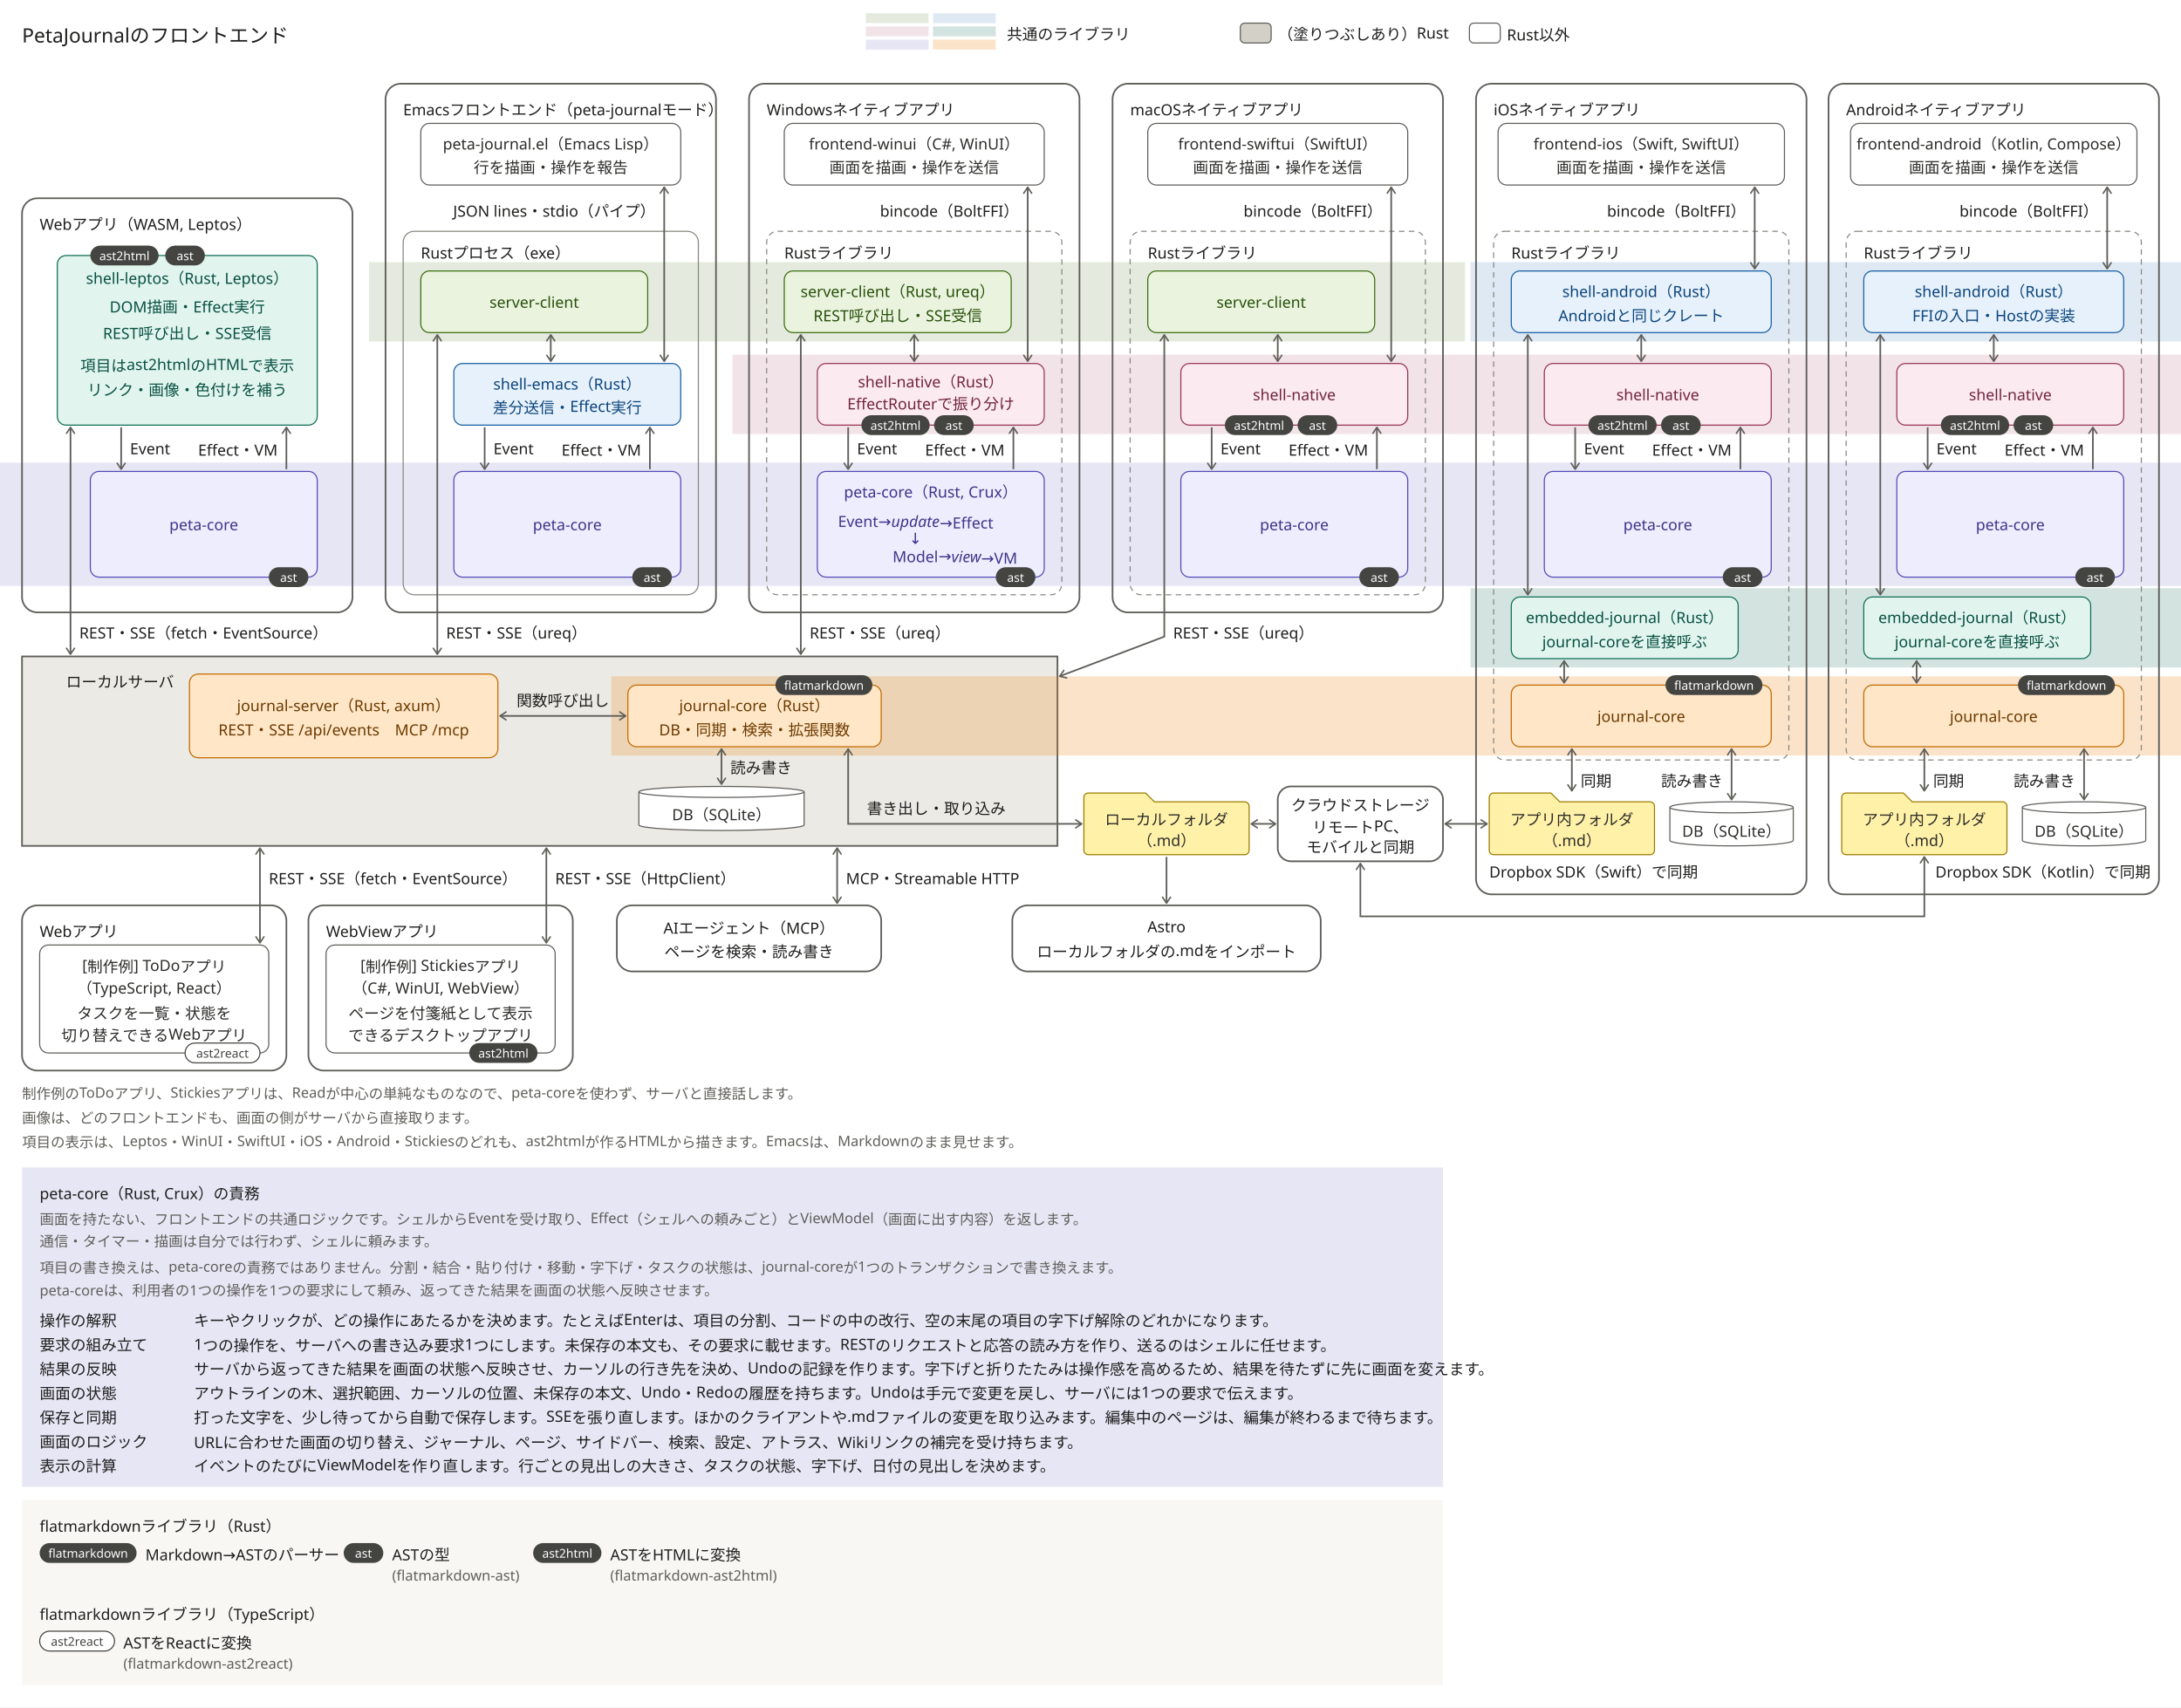
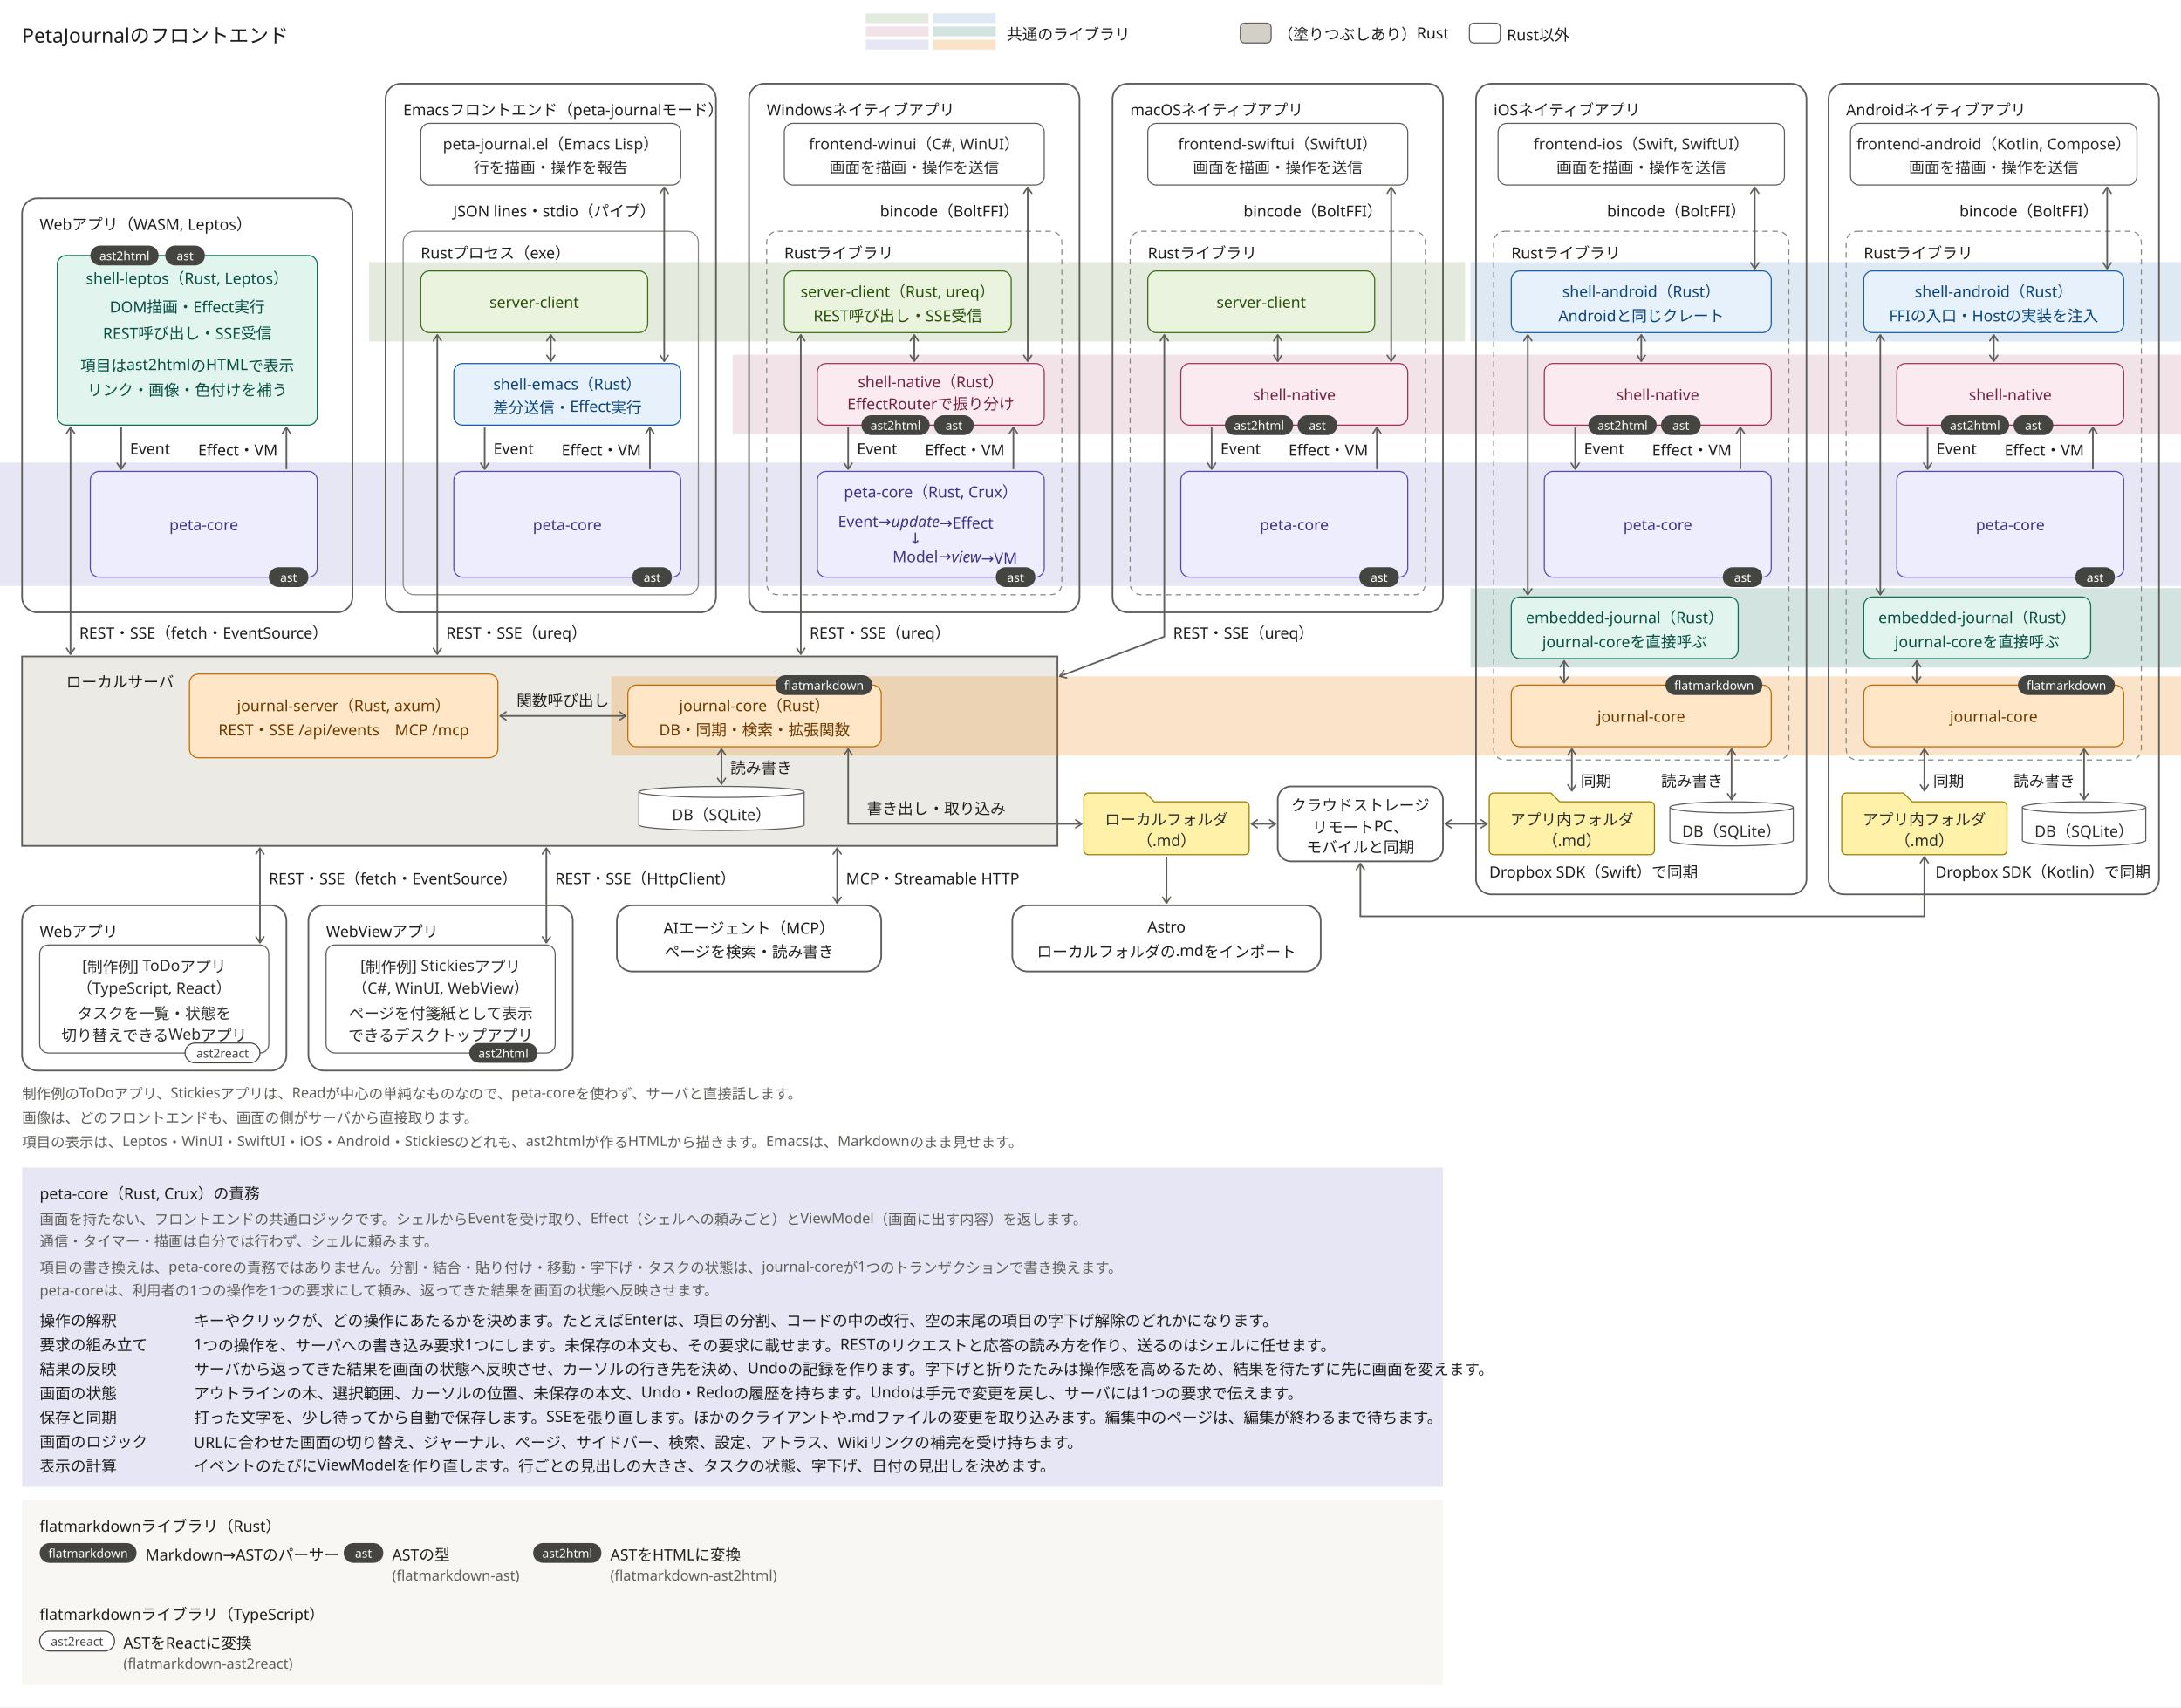
<svg xmlns="http://www.w3.org/2000/svg" width="1980" height="1550" viewBox="0 0 1980 1550" role="img">
  <defs>
    <marker id="arrow" viewBox="0 0 10 10" refX="8" refY="5" markerWidth="6" markerHeight="6" orient="auto-start-reverse">
      <path d="M2 1L8 5L2 9" fill="none" stroke="#5F5E5A" stroke-width="1.5" stroke-linecap="round" stroke-linejoin="round" />
    </marker>
    <style>
text { font-family: "Hiragino Sans", "Yu Gothic UI", "Meiryo", "Noto Sans JP", sans-serif; font-size: 14px; fill: #1F1E1D; }
.th { font-weight: 500; }
.note { font-size: 13px; fill: #5F5E5A; }
.arr { stroke: #5F5E5A; stroke-width: 1.5; fill: none; }
.frame { fill: none; stroke: #5F5E5A; stroke-width: 1.5; }
.inner { fill: none; stroke: #888780; stroke-width: 1; stroke-dasharray: 5 4; }
.teal rect { fill: #E1F5EE; stroke: #0F6E56; stroke-width: 1; }
.teal text { fill: #085041; }
.purple rect { fill: #EEEDFE; stroke: #534AB7; stroke-width: 1; }
.purple text { fill: #3C3489; }
.coral rect { fill: #FFE6C7; stroke: #C26A00; stroke-width: 1; }
.coral text { fill: #6B3A00; }
.gray rect { fill: #F1EFE8; stroke: #5F5E5A; stroke-width: 1; }
.gray text { fill: #2C2C2A; }
.blue rect { fill: #E6F1FB; stroke: #185FA5; stroke-width: 1; }
.blue text { fill: #0C447C; }
.pink rect { fill: #FBEAF0; stroke: #993556; stroke-width: 1; }
.pink text { fill: #72243E; }
.green rect { fill: #EAF3DE; stroke: #3B6D11; stroke-width: 1; }
.green text { fill: #27500A; }
.teal rect { fill: #E1F5EE; stroke: #0F6E56; stroke-width: 1; }
.teal text { fill: #085041; }
.other rect { fill: #FFFFFF; }
.store path { fill: #FFFFFF; stroke: #5F5E5A; stroke-width: 1; stroke-linejoin: round; }
.store path.folder { fill: #FFF1A8; stroke: #9A7B00; }
.chip rect { fill: #444441; stroke: none; }
.chip text { fill: #FFFFFF; font-size: 11px; font-weight: 500; }
.wip rect { stroke-dasharray: 5 4; }
.badge rect { fill: #FAEEDA; stroke: #BA7517; stroke-width: 1; }
.badge text { fill: #854F0B; font-size: 12px; font-weight: 500; }
</style>
  </defs>
  <rect x="0" y="0" width="1980" height="1550" fill="#FFFFFF" />
  <rect x="0" y="420" width="1980" height="112" fill="#534AB7" fill-opacity="0.14" />
  <rect x="335" y="238" width="995" height="72" fill="#3B6D11" fill-opacity="0.14" />
  <rect x="665" y="322" width="1315" height="72" fill="#993556" fill-opacity="0.14" />
  <rect x="1335" y="238" width="645" height="72" fill="#185FA5" fill-opacity="0.14" />
  <rect x="1335" y="534" width="645" height="72" fill="#0F6E56" fill-opacity="0.18" />
  <rect class="frame" x="20" y="596" width="940" height="172" style="fill:#ECEAE4" />
  <rect x="555" y="614" width="1425" height="72" fill="#E8830C" fill-opacity="0.22" />
  <text class="th" x="20" y="30" dominant-baseline="central" style="font-size:18px">PetaJournalのフロントエンド</text>
  <rect x="786" y="12" width="57" height="9" fill="#3B6D11" fill-opacity="0.14" />
  <rect x="786" y="24" width="57" height="9" fill="#993556" fill-opacity="0.14" />
  <rect x="786" y="36" width="57" height="9" fill="#534AB7" fill-opacity="0.14" />
  <rect x="847" y="12" width="57" height="9" fill="#185FA5" fill-opacity="0.14" />
  <rect x="847" y="24" width="57" height="9" fill="#0F6E56" fill-opacity="0.18" />
  <rect x="847" y="36" width="57" height="9" fill="#E8830C" fill-opacity="0.22" />
  <text x="914" y="30" dominant-baseline="central">共通のライブラリ</text>
  <g class="gray">
    <rect x="1126" y="21" width="28" height="18" rx="4" style="fill:#D3D1C7" />
    <text x="1160" y="30" dominant-baseline="central" style="fill:#1F1E1D">（塗りつぶしあり）Rust</text>
  </g>
  <g class="gray other">
    <rect x="1334" y="21" width="28" height="18" rx="4" />
    <text x="1368" y="30" dominant-baseline="central" style="fill:#1F1E1D">Rust以外</text>
  </g>
  <g transform="translate(0,56)">
    <rect class="frame" x="20" y="124" width="300" height="376" rx="14" />
    <text class="th" x="36" y="146" dominant-baseline="central">Webアプリ（WASM, Leptos）</text>
    <rect class="frame" x="350" y="20" width="300" height="480" rx="14" />
    <text class="th" x="366" y="42" dominant-baseline="central">Emacsフロントエンド（peta-journalモード）</text>
    <rect class="inner" x="366" y="154" width="268" height="330" rx="10" style="stroke-dasharray:none" />
    <text x="382" y="172" dominant-baseline="central">Rustプロセス（exe）</text>
    <rect class="frame" x="680" y="20" width="300" height="480" rx="14" />
    <text class="th" x="696" y="42" dominant-baseline="central">Windowsネイティブアプリ</text>
    <rect class="inner" x="696" y="154" width="268" height="330" rx="10" />
    <text x="712" y="172" dominant-baseline="central">Rustライブラリ</text>
    <g class="teal">
      <rect x="52" y="176" width="236" height="154" rx="8" />
      <text class="th" x="170" y="195" text-anchor="middle" dominant-baseline="central">shell-leptos（Rust, Leptos）</text>
      <text x="170" y="221" text-anchor="middle" dominant-baseline="central">DOM描画・Effect実行</text>
      <text x="170" y="245" text-anchor="middle" dominant-baseline="central">REST呼び出し・SSE受信</text>
      <text x="170" y="275" text-anchor="middle" dominant-baseline="central">項目はast2htmlのHTMLで表示</text>
      <text x="170" y="297" text-anchor="middle" dominant-baseline="central">リンク・画像・色付けを補う</text>
    </g>
    <g class="purple">
      <rect x="82" y="372" width="206" height="96" rx="8" />
      <text class="th" x="185" y="420" text-anchor="middle" dominant-baseline="central">peta-core</text>
    </g>
    <g class="gray other">
      <rect x="382" y="56" width="236" height="56" rx="8" />
      <text class="th" x="500" y="73" text-anchor="middle" dominant-baseline="central">peta-journal.el（Emacs Lisp）</text>
      <text x="500" y="95" text-anchor="middle" dominant-baseline="central">行を描画・操作を報告</text>
    </g>
    <g class="green">
      <rect x="382" y="190" width="206" height="56" rx="8" />
      <text class="th" x="485" y="218" text-anchor="middle" dominant-baseline="central">server-client</text>
    </g>
    <g class="blue">
      <rect x="412" y="274" width="206" height="56" rx="8" />
      <text class="th" x="515" y="291" text-anchor="middle" dominant-baseline="central">shell-emacs（Rust）</text>
      <text x="515" y="313" text-anchor="middle" dominant-baseline="central">差分送信・Effect実行</text>
    </g>
    <g class="purple">
      <rect x="412" y="372" width="206" height="96" rx="8" />
      <text class="th" x="515" y="420" text-anchor="middle" dominant-baseline="central">peta-core</text>
    </g>
    <g class="gray other">
      <rect x="712" y="56" width="236" height="56" rx="8" />
      <text class="th" x="830" y="73" text-anchor="middle" dominant-baseline="central">frontend-winui（C#, WinUI）</text>
      <text x="830" y="95" text-anchor="middle" dominant-baseline="central">画面を描画・操作を送信</text>
    </g>
    <g class="green">
      <rect x="712" y="190" width="206" height="56" rx="8" />
      <text class="th" x="815" y="207" text-anchor="middle" dominant-baseline="central">server-client（Rust, ureq）</text>
      <text x="815" y="229" text-anchor="middle" dominant-baseline="central">REST呼び出し・SSE受信</text>
    </g>
    <g class="pink">
      <rect x="742" y="274" width="206" height="56" rx="8" />
      <text class="th" x="845" y="289" text-anchor="middle" dominant-baseline="central">shell-native（Rust）</text>
      <text x="845" y="309" text-anchor="middle" dominant-baseline="central">EffectRouterで振り分け</text>
    </g>
    <g class="purple">
      <rect x="742" y="372" width="206" height="96" rx="8" />
      <text class="th" x="845" y="389" text-anchor="middle" dominant-baseline="central">peta-core（Rust, Crux）</text>
      <text x="809" y="417" text-anchor="end" dominant-baseline="central">Event→</text>
      <text x="831" y="417" text-anchor="middle" dominant-baseline="central" font-style="italic">update</text>
      <text x="853" y="417" dominant-baseline="central">→Effect</text>
      <text x="831" y="433" text-anchor="middle" dominant-baseline="central">↓</text>
      <text x="831" y="449" text-anchor="middle" dominant-baseline="central">Model</text>
      <text x="852" y="449" dominant-baseline="central">→<tspan font-style="italic">view</tspan>→VM</text>
    </g>
    <line class="arr" x1="110" y1="332" x2="110" y2="370" marker-end="url(#arrow)" />
    <text x="118" y="351" dominant-baseline="central">Event</text>
    <line class="arr" x1="260" y1="370" x2="260" y2="332" marker-end="url(#arrow)" />
    <text x="252" y="351" text-anchor="end" dominant-baseline="central">Effect・VM</text>
    <line class="arr" x1="500" y1="248" x2="500" y2="272" marker-start="url(#arrow)" marker-end="url(#arrow)" />
    <line class="arr" x1="440" y1="332" x2="440" y2="370" marker-end="url(#arrow)" />
    <text x="448" y="351" dominant-baseline="central">Event</text>
    <line class="arr" x1="590" y1="370" x2="590" y2="332" marker-end="url(#arrow)" />
    <text x="582" y="351" text-anchor="end" dominant-baseline="central">Effect・VM</text>
    <line class="arr" x1="830" y1="248" x2="830" y2="272" marker-start="url(#arrow)" marker-end="url(#arrow)" />
    <line class="arr" x1="770" y1="332" x2="770" y2="370" marker-end="url(#arrow)" />
    <text x="778" y="351" dominant-baseline="central">Event</text>
    <line class="arr" x1="920" y1="370" x2="920" y2="332" marker-end="url(#arrow)" />
    <text x="912" y="351" text-anchor="end" dominant-baseline="central">Effect・VM</text>
    <line class="arr" x1="603" y1="114" x2="603" y2="272" marker-start="url(#arrow)" marker-end="url(#arrow)" />
    <text x="595" y="134" text-anchor="end" dominant-baseline="central">JSON lines・stdio（パイプ）</text>
    <line class="arr" x1="933" y1="114" x2="933" y2="272" marker-start="url(#arrow)" marker-end="url(#arrow)" />
    <text x="925" y="134" text-anchor="end" dominant-baseline="central">bincode（BoltFFI）</text>
    <line class="arr" x1="64" y1="332" x2="64" y2="538" marker-start="url(#arrow)" marker-end="url(#arrow)" />
    <text x="72" y="517" dominant-baseline="central">REST・SSE（fetch・EventSource）</text>
    <line class="arr" x1="397" y1="248" x2="397" y2="538" marker-start="url(#arrow)" marker-end="url(#arrow)" />
    <text x="405" y="517" dominant-baseline="central">REST・SSE（ureq）</text>
    <line class="arr" x1="727" y1="248" x2="727" y2="538" marker-start="url(#arrow)" marker-end="url(#arrow)" />
    <text x="735" y="517" dominant-baseline="central">REST・SSE（ureq）</text>
    <rect class="frame" x="1010" y="20" width="300" height="480" rx="14" />
    <text class="th" x="1026" y="42" dominant-baseline="central">macOSネイティブアプリ</text>
    <rect class="inner" x="1026" y="154" width="268" height="330" rx="10" />
    <text x="1042" y="172" dominant-baseline="central">Rustライブラリ</text>
    <g class="gray other">
      <rect x="1042" y="56" width="236" height="56" rx="8" />
      <text class="th" x="1160" y="73" text-anchor="middle" dominant-baseline="central">frontend-swiftui（SwiftUI）</text>
      <text x="1160" y="95" text-anchor="middle" dominant-baseline="central">画面を描画・操作を送信</text>
    </g>
    <g class="green">
      <rect x="1042" y="190" width="206" height="56" rx="8" />
      <text class="th" x="1145" y="218" text-anchor="middle" dominant-baseline="central">server-client</text>
    </g>
    <g class="pink">
      <rect x="1072" y="274" width="206" height="56" rx="8" />
      <text class="th" x="1175" y="302" text-anchor="middle" dominant-baseline="central">shell-native</text>
    </g>
    <g class="purple">
      <rect x="1072" y="372" width="206" height="96" rx="8" />
      <text class="th" x="1175" y="420" text-anchor="middle" dominant-baseline="central">peta-core</text>
    </g>
    <line class="arr" x1="1160" y1="248" x2="1160" y2="272" marker-start="url(#arrow)" marker-end="url(#arrow)" />
    <line class="arr" x1="1100" y1="332" x2="1100" y2="370" marker-end="url(#arrow)" />
    <text x="1108" y="351" dominant-baseline="central">Event</text>
    <line class="arr" x1="1250" y1="370" x2="1250" y2="332" marker-end="url(#arrow)" />
    <text x="1242" y="351" text-anchor="end" dominant-baseline="central">Effect・VM</text>
    <line class="arr" x1="1263" y1="114" x2="1263" y2="272" marker-start="url(#arrow)" marker-end="url(#arrow)" />
    <text x="1255" y="134" text-anchor="end" dominant-baseline="central">bincode（BoltFFI）</text>
    <path class="arr" d="M1057 248V522L962 558" marker-start="url(#arrow)" marker-end="url(#arrow)" />
    <text x="1065" y="517" dominant-baseline="central">REST・SSE（ureq）</text>
    <g class="chip">
      <rect x="1234" y="459" width="36" height="18" rx="9" />
      <text x="1252" y="468" text-anchor="middle" dominant-baseline="central">ast</text>
      <rect x="1112" y="321" width="62" height="18" rx="9" />
      <text x="1143" y="330" text-anchor="middle" dominant-baseline="central">ast2html</text>
      <rect x="1178" y="321" width="36" height="18" rx="9" />
      <text x="1196" y="330" text-anchor="middle" dominant-baseline="central">ast</text>
    </g>
    <rect class="frame" x="1340" y="20" width="300" height="736" rx="14" />
    <text class="th" x="1356" y="42" dominant-baseline="central">iOSネイティブアプリ</text>
    <rect class="inner" x="1356" y="154" width="268" height="480" rx="10" />
    <text x="1372" y="172" dominant-baseline="central">Rustライブラリ</text>
    <g class="gray other">
      <rect x="1360" y="56" width="260" height="56" rx="8" />
      <text class="th" x="1490" y="73" text-anchor="middle" dominant-baseline="central">frontend-ios（Swift, SwiftUI）</text>
      <text x="1490" y="95" text-anchor="middle" dominant-baseline="central">画面を描画・操作を送信</text>
    </g>
    <g class="teal">
      <rect x="1372" y="486" width="206" height="56" rx="8" />
      <text class="th" x="1475" y="503" text-anchor="middle" dominant-baseline="central">embedded-journal（Rust）</text>
      <text x="1475" y="525" text-anchor="middle" dominant-baseline="central">journal-coreを直接呼ぶ</text>
    </g>
    <g class="blue">
      <rect x="1372" y="190" width="236" height="56" rx="8" />
      <text class="th" x="1490" y="207" text-anchor="middle" dominant-baseline="central">shell-android（Rust）</text>
      <text x="1490" y="229" text-anchor="middle" dominant-baseline="central">Androidと同じクレート</text>
    </g>
    <g class="pink">
      <rect x="1402" y="274" width="206" height="56" rx="8" />
      <text class="th" x="1505" y="302" text-anchor="middle" dominant-baseline="central">shell-native</text>
    </g>
    <g class="purple">
      <rect x="1402" y="372" width="206" height="96" rx="8" />
      <text class="th" x="1505" y="420" text-anchor="middle" dominant-baseline="central">peta-core</text>
    </g>
    <line class="arr" x1="1490" y1="248" x2="1490" y2="272" marker-start="url(#arrow)" marker-end="url(#arrow)" />
    <g class="coral">
      <rect x="1372" y="566" width="236" height="56" rx="8" />
      <text class="th" x="1490" y="594" text-anchor="middle" dominant-baseline="central">journal-core</text>
    </g>
    <line class="arr" x1="1387" y1="248" x2="1387" y2="484" marker-start="url(#arrow)" marker-end="url(#arrow)" />
    <line class="arr" x1="1430" y1="332" x2="1430" y2="370" marker-end="url(#arrow)" />
    <text x="1438" y="351" dominant-baseline="central">Event</text>
    <line class="arr" x1="1580" y1="370" x2="1580" y2="332" marker-end="url(#arrow)" />
    <text x="1572" y="351" text-anchor="end" dominant-baseline="central">Effect・VM</text>
    <line class="arr" x1="1593" y1="114" x2="1593" y2="188" marker-start="url(#arrow)" marker-end="url(#arrow)" />
    <text x="1585" y="134" text-anchor="end" dominant-baseline="central">bincode（BoltFFI）</text>
    <line class="arr" x1="1420" y1="544" x2="1420" y2="564" marker-start="url(#arrow)" marker-end="url(#arrow)" />
    <g class="gray store">
      <path class="folder" d="M1356 664H1408L1416 672H1498a4 4 0 0 1 4 4V716a4 4 0 0 1 -4 4H1356a4 4 0 0 1 -4 -4V668a4 4 0 0 1 4 -4Z" />
      <text class="th" x="1427" y="687" text-anchor="middle" dominant-baseline="central">アプリ内フォルダ</text>
      <text class="th" x="1427" y="706" text-anchor="middle" dominant-baseline="central">（.md）</text>
      <path d="M1516 677a56 5 0 0 1 112 0V707a56 5 0 0 1 -112 0Z" />
      <path d="M1516 677a56 5 0 0 0 112 0" style="fill:none" />
      <text class="th" x="1572" y="697" text-anchor="middle" dominant-baseline="central">DB（SQLite）</text>
    </g>
    <line class="arr" x1="1427" y1="624" x2="1427" y2="662" marker-start="url(#arrow)" marker-end="url(#arrow)" />
    <text x="1435" y="652" dominant-baseline="central">同期</text>
    <line class="arr" x1="1572" y1="624" x2="1572" y2="670" marker-start="url(#arrow)" marker-end="url(#arrow)" />
    <text x="1564" y="652" text-anchor="end" dominant-baseline="central">読み書き</text>
    <line class="arr" x1="1312" y1="692" x2="1350" y2="692" marker-start="url(#arrow)" marker-end="url(#arrow)" />
    <text x="1352" y="734" dominant-baseline="central">Dropbox SDK（Swift）で同期</text>
    <g class="chip">
      <rect x="1564" y="459" width="36" height="18" rx="9" />
      <text x="1582" y="468" text-anchor="middle" dominant-baseline="central">ast</text>
      <rect x="1442" y="321" width="62" height="18" rx="9" />
      <text x="1473" y="330" text-anchor="middle" dominant-baseline="central">ast2html</text>
      <rect x="1508" y="321" width="36" height="18" rx="9" />
      <text x="1526" y="330" text-anchor="middle" dominant-baseline="central">ast</text>
      <rect x="1512" y="557" width="88" height="18" rx="9" />
      <text x="1556" y="566" text-anchor="middle" dominant-baseline="central">flatmarkdown</text>
    </g>
    <rect class="frame" x="1660" y="20" width="300" height="736" rx="14" />
    <text class="th" x="1676" y="42" dominant-baseline="central">Androidネイティブアプリ</text>
    <rect class="inner" x="1676" y="154" width="268" height="480" rx="10" />
    <text x="1692" y="172" dominant-baseline="central">Rustライブラリ</text>
    <g class="gray other">
      <rect x="1680" y="56" width="260" height="56" rx="8" />
      <text class="th" x="1810" y="73" text-anchor="middle" dominant-baseline="central">frontend-android（Kotlin, Compose）</text>
      <text x="1810" y="95" text-anchor="middle" dominant-baseline="central">画面を描画・操作を送信</text>
    </g>
    <g class="teal">
      <rect x="1692" y="486" width="206" height="56" rx="8" />
      <text class="th" x="1795" y="503" text-anchor="middle" dominant-baseline="central">embedded-journal（Rust）</text>
      <text x="1795" y="525" text-anchor="middle" dominant-baseline="central">journal-coreを直接呼ぶ</text>
    </g>
    <g class="blue">
      <rect x="1692" y="190" width="236" height="56" rx="8" />
      <text class="th" x="1810" y="207" text-anchor="middle" dominant-baseline="central">shell-android（Rust）</text>
-       <text x="1810" y="229" text-anchor="middle" dominant-baseline="central">FFIの入口・Hostの実装</text>
+       <text x="1810" y="229" text-anchor="middle" dominant-baseline="central">FFIの入口・Hostの実装を注入</text>
    </g>
    <g class="pink">
      <rect x="1722" y="274" width="206" height="56" rx="8" />
      <text class="th" x="1825" y="302" text-anchor="middle" dominant-baseline="central">shell-native</text>
    </g>
    <g class="purple">
      <rect x="1722" y="372" width="206" height="96" rx="8" />
      <text class="th" x="1825" y="420" text-anchor="middle" dominant-baseline="central">peta-core</text>
    </g>
    <line class="arr" x1="1810" y1="248" x2="1810" y2="272" marker-start="url(#arrow)" marker-end="url(#arrow)" />
    <g class="coral">
      <rect x="1692" y="566" width="236" height="56" rx="8" />
      <text class="th" x="1810" y="594" text-anchor="middle" dominant-baseline="central">journal-core</text>
    </g>
    <line class="arr" x1="1707" y1="248" x2="1707" y2="484" marker-start="url(#arrow)" marker-end="url(#arrow)" />
    <line class="arr" x1="1750" y1="332" x2="1750" y2="370" marker-end="url(#arrow)" />
    <text x="1758" y="351" dominant-baseline="central">Event</text>
    <line class="arr" x1="1900" y1="370" x2="1900" y2="332" marker-end="url(#arrow)" />
    <text x="1892" y="351" text-anchor="end" dominant-baseline="central">Effect・VM</text>
    <line class="arr" x1="1913" y1="114" x2="1913" y2="188" marker-start="url(#arrow)" marker-end="url(#arrow)" />
    <text x="1905" y="134" text-anchor="end" dominant-baseline="central">bincode（BoltFFI）</text>
    <line class="arr" x1="1740" y1="544" x2="1740" y2="564" marker-start="url(#arrow)" marker-end="url(#arrow)" />
    <g class="gray store">
      <path class="folder" d="M1676 664H1728L1736 672H1818a4 4 0 0 1 4 4V716a4 4 0 0 1 -4 4H1676a4 4 0 0 1 -4 -4V668a4 4 0 0 1 4 -4Z" />
      <text class="th" x="1747" y="687" text-anchor="middle" dominant-baseline="central">アプリ内フォルダ</text>
      <text class="th" x="1747" y="706" text-anchor="middle" dominant-baseline="central">（.md）</text>
      <path d="M1836 677a56 5 0 0 1 112 0V707a56 5 0 0 1 -112 0Z" />
      <path d="M1836 677a56 5 0 0 0 112 0" style="fill:none" />
      <text class="th" x="1892" y="697" text-anchor="middle" dominant-baseline="central">DB（SQLite）</text>
    </g>
    <line class="arr" x1="1747" y1="624" x2="1747" y2="662" marker-start="url(#arrow)" marker-end="url(#arrow)" />
    <text x="1755" y="652" dominant-baseline="central">同期</text>
    <line class="arr" x1="1892" y1="624" x2="1892" y2="670" marker-start="url(#arrow)" marker-end="url(#arrow)" />
    <text x="1884" y="652" text-anchor="end" dominant-baseline="central">読み書き</text>
    <path class="arr" d="M1235 728V776H1747V722" marker-start="url(#arrow)" marker-end="url(#arrow)" />
    <text x="1757" y="734" dominant-baseline="central">Dropbox SDK（Kotlin）で同期</text>
    <g class="chip">
      <rect x="1884" y="459" width="36" height="18" rx="9" />
      <text x="1902" y="468" text-anchor="middle" dominant-baseline="central">ast</text>
      <rect x="1762" y="321" width="62" height="18" rx="9" />
      <text x="1793" y="330" text-anchor="middle" dominant-baseline="central">ast2html</text>
      <rect x="1828" y="321" width="36" height="18" rx="9" />
      <text x="1846" y="330" text-anchor="middle" dominant-baseline="central">ast</text>
      <rect x="1832" y="557" width="88" height="18" rx="9" />
      <text x="1876" y="566" text-anchor="middle" dominant-baseline="central">flatmarkdown</text>
    </g>
    <text class="th" x="60" y="562" dominant-baseline="central">ローカルサーバ</text>
    <g class="coral">
      <rect x="172" y="556" width="280" height="76" rx="8" />
      <text class="th" x="312" y="583" text-anchor="middle" dominant-baseline="central">journal-server（Rust, axum）</text>
      <text x="312" y="605" text-anchor="middle" dominant-baseline="central">REST・SSE /api/events　MCP /mcp</text>
      <rect x="570" y="566" width="230" height="56" rx="8" />
      <text class="th" x="685" y="583" text-anchor="middle" dominant-baseline="central">journal-core（Rust）</text>
      <text x="685" y="605" text-anchor="middle" dominant-baseline="central">DB・同期・検索・拡張関数</text>
    </g>
    <line class="arr" x1="454" y1="594" x2="568" y2="594" marker-start="url(#arrow)" marker-end="url(#arrow)" />
    <text x="511" y="579" text-anchor="middle" dominant-baseline="central">関数呼び出し</text>
    <g class="gray store">
      <path class="folder" d="M988 664H1040L1048 672H1130a4 4 0 0 1 4 4V716a4 4 0 0 1 -4 4H988a4 4 0 0 1 -4 -4V668a4 4 0 0 1 4 -4Z" />
      <text class="th" x="1059" y="687" text-anchor="middle" dominant-baseline="central">ローカルフォルダ</text>
      <text class="th" x="1059" y="706" text-anchor="middle" dominant-baseline="central">（.md）</text>
      <path d="M580 663a75 5 0 0 1 150 0V693a75 5 0 0 1 -150 0Z" />
      <path d="M580 663a75 5 0 0 0 150 0" style="fill:none" />
      <text class="th" x="655" y="682" text-anchor="middle" dominant-baseline="central">DB（SQLite）</text>
    </g>
    <path class="arr" d="M770 624V692H982" marker-start="url(#arrow)" marker-end="url(#arrow)" />
    <text x="850" y="677" text-anchor="middle" dominant-baseline="central">書き出し・取り込み</text>
    <line class="arr" x1="655" y1="624" x2="655" y2="656" marker-start="url(#arrow)" marker-end="url(#arrow)" />
    <text x="663" y="640" dominant-baseline="central">読み書き</text>
    <rect class="frame" x="1160" y="658" width="150" height="68" rx="12" />
    <text class="th" x="1235" y="674" text-anchor="middle" dominant-baseline="central">クラウドストレージ</text>
    <text x="1235" y="694" text-anchor="middle" dominant-baseline="central">リモートPC、</text>
    <text x="1235" y="712" text-anchor="middle" dominant-baseline="central">モバイルと同期</text>
    <line class="arr" x1="1136" y1="692" x2="1158" y2="692" marker-start="url(#arrow)" marker-end="url(#arrow)" />
    <g class="chip">
      <rect x="82" y="167" width="62" height="18" rx="9" />
      <text x="113" y="176" text-anchor="middle" dominant-baseline="central">ast2html</text>
      <rect x="150" y="167" width="36" height="18" rx="9" />
      <text x="168" y="176" text-anchor="middle" dominant-baseline="central">ast</text>
      <rect x="244" y="459" width="36" height="18" rx="9" />
      <text x="262" y="468" text-anchor="middle" dominant-baseline="central">ast</text>
      <rect x="904" y="459" width="36" height="18" rx="9" />
      <text x="922" y="468" text-anchor="middle" dominant-baseline="central">ast</text>
      <rect x="782" y="321" width="62" height="18" rx="9" />
      <text x="813" y="330" text-anchor="middle" dominant-baseline="central">ast2html</text>
      <rect x="848" y="321" width="36" height="18" rx="9" />
      <text x="866" y="330" text-anchor="middle" dominant-baseline="central">ast</text>
      <rect x="574" y="459" width="36" height="18" rx="9" />
      <text x="592" y="468" text-anchor="middle" dominant-baseline="central">ast</text>
      <rect x="704" y="557" width="88" height="18" rx="9" />
      <text x="748" y="566" text-anchor="middle" dominant-baseline="central">flatmarkdown</text>
    </g>
    <g transform="translate(0,76)">
      <rect class="frame" x="20" y="690" width="240" height="150" rx="14" />
      <text class="th" x="36" y="712" dominant-baseline="central">Webアプリ</text>
      <g class="gray other">
        <rect x="36" y="726" width="208" height="98" rx="8" />
        <text class="th" x="140" y="744" text-anchor="middle" dominant-baseline="central">[制作例] ToDoアプリ</text>
        <text class="th" x="140" y="764" text-anchor="middle" dominant-baseline="central">（TypeScript, React）</text>
        <text x="140" y="787" text-anchor="middle" dominant-baseline="central">タスクを一覧・状態を</text>
        <text x="140" y="807" text-anchor="middle" dominant-baseline="central">切り替えできるWebアプリ</text>
      </g>
      <line class="arr" x1="236" y1="638" x2="236" y2="724" marker-start="url(#arrow)" marker-end="url(#arrow)" />
      <text x="244" y="664" dominant-baseline="central">REST・SSE（fetch・EventSource）</text>
      <rect class="frame" x="280" y="690" width="240" height="150" rx="14" />
      <text class="th" x="296" y="712" dominant-baseline="central">WebViewアプリ</text>
      <g class="gray other">
        <rect x="296" y="726" width="208" height="98" rx="8" />
        <text class="th" x="400" y="744" text-anchor="middle" dominant-baseline="central">[制作例] Stickiesアプリ</text>
        <text class="th" x="400" y="764" text-anchor="middle" dominant-baseline="central">（C#, WinUI, WebView）</text>
        <text x="400" y="787" text-anchor="middle" dominant-baseline="central">ページを付箋紙として表示</text>
        <text x="400" y="807" text-anchor="middle" dominant-baseline="central">できるデスクトップアプリ</text>
      </g>
      <line class="arr" x1="496" y1="638" x2="496" y2="724" marker-start="url(#arrow)" marker-end="url(#arrow)" />
      <text x="504" y="664" dominant-baseline="central">REST・SSE（HttpClient）</text>
      <rect class="frame" x="560" y="690" width="240" height="60" rx="14" />
      <text class="th" x="680" y="709" text-anchor="middle" dominant-baseline="central">AIエージェント（MCP）</text>
      <text x="680" y="731" text-anchor="middle" dominant-baseline="central">ページを検索・読み書き</text>
      <line class="arr" x1="760" y1="638" x2="760" y2="688" marker-start="url(#arrow)" marker-end="url(#arrow)" />
      <text x="768" y="664" dominant-baseline="central">MCP・Streamable HTTP</text>
      <rect class="frame" x="919" y="690" width="280" height="60" rx="14" />
      <text class="th" x="1059" y="709" text-anchor="middle" dominant-baseline="central">Astro</text>
      <text x="1059" y="731" text-anchor="middle" dominant-baseline="central">ローカルフォルダの.mdをインポート</text>
      <line class="arr" x1="1059" y1="646" x2="1059" y2="688" marker-end="url(#arrow)" />
      <g class="chip">
        <rect x="168" y="815" width="68" height="18" rx="9" style="fill:#FFFFFF;stroke:#444441;stroke-width:1" />
        <text x="202" y="824" text-anchor="middle" dominant-baseline="central" style="fill:#444441">ast2react</text>
        <rect x="426" y="815" width="62" height="18" rx="9" />
        <text x="457" y="824" text-anchor="middle" dominant-baseline="central">ast2html</text>
      </g>
      <text class="note" x="20" y="860" dominant-baseline="central">制作例のToDoアプリ、Stickiesアプリは、Readが中心の単純なものなので、peta-coreを使わず、サーバと直接話します。</text>
      <text class="note" x="20" y="882" dominant-baseline="central">画像は、どのフロントエンドも、画面の側がサーバから直接取ります。</text>
      <text class="note" x="20" y="904" dominant-baseline="central">項目の表示は、Leptos・WinUI・SwiftUI・iOS・Android・Stickiesのどれも、ast2htmlが作るHTMLから描きます。Emacsは、Markdownのまま見せます。</text>
      <g transform="translate(0,308)">
        <rect x="20" y="620" width="1290" height="290" fill="#534AB7" fill-opacity="0.14" />
        <text class="th" x="36" y="642" dominant-baseline="central">peta-core（Rust, Crux）の責務</text>
        <text class="note" x="36" y="666" dominant-baseline="central">画面を持たない、フロントエンドの共通ロジックです。シェルからEventを受け取り、Effect（シェルへの頼みごと）とViewModel（画面に出す内容）を返します。</text>
        <text class="note" x="36" y="686" dominant-baseline="central">通信・タイマー・描画は自分では行わず、シェルに頼みます。</text>
        <text class="note" x="36" y="710" dominant-baseline="central">項目の書き換えは、peta-coreの責務ではありません。分割・結合・貼り付け・移動・字下げ・タスクの状態は、journal-coreが1つのトランザクションで書き換えます。</text>
        <text class="note" x="36" y="730" dominant-baseline="central">peta-coreは、利用者の1つの操作を1つの要求にして頼み、返ってきた結果を画面の状態へ反映させます。</text>
        <text class="th" x="36" y="758" dominant-baseline="central">操作の解釈</text>
        <text x="176" y="758" dominant-baseline="central">キーやクリックが、どの操作にあたるかを決めます。たとえばEnterは、項目の分割、コードの中の改行、空の末尾の項目の字下げ解除のどれかになります。</text>
        <text class="th" x="36" y="780" dominant-baseline="central">要求の組み立て</text>
        <text x="176" y="780" dominant-baseline="central">1つの操作を、サーバへの書き込み要求1つにします。未保存の本文も、その要求に載せます。RESTのリクエストと応答の読み方を作り、送るのはシェルに任せます。</text>
        <text class="th" x="36" y="802" dominant-baseline="central">結果の反映</text>
        <text x="176" y="802" dominant-baseline="central">サーバから返ってきた結果を画面の状態へ反映させ、カーソルの行き先を決め、Undoの記録を作ります。字下げと折りたたみは操作感を高めるため、結果を待たずに先に画面を変えます。</text>
        <text class="th" x="36" y="824" dominant-baseline="central">画面の状態</text>
        <text x="176" y="824" dominant-baseline="central">アウトラインの木、選択範囲、カーソルの位置、未保存の本文、Undo・Redoの履歴を持ちます。Undoは手元で変更を戻し、サーバには1つの要求で伝えます。</text>
        <text class="th" x="36" y="846" dominant-baseline="central">保存と同期</text>
        <text x="176" y="846" dominant-baseline="central">打った文字を、少し待ってから自動で保存します。SSEを張り直します。ほかのクライアントや.mdファイルの変更を取り込みます。編集中のページは、編集が終わるまで待ちます。</text>
        <text class="th" x="36" y="868" dominant-baseline="central">画面のロジック</text>
        <text x="176" y="868" dominant-baseline="central">URLに合わせた画面の切り替え、ジャーナル、ページ、サイドバー、検索、設定、アトラス、Wikiリンクの補完を受け持ちます。</text>
        <text class="th" x="36" y="890" dominant-baseline="central">表示の計算</text>
        <text x="176" y="890" dominant-baseline="central">イベントのたびにViewModelを作り直します。行ごとの見出しの大きさ、タスクの状態、字下げ、日付の見出しを決めます。</text>
      </g>
      <g transform="translate(0,610)">
        <rect x="20" y="620" width="1290" height="168" fill="#F8F7F3" />
        <text class="th" x="36" y="642" dominant-baseline="central">flatmarkdownライブラリ（Rust）</text>
        <g class="chip">
          <rect x="36" y="659" width="88" height="18" rx="9" />
          <text x="80" y="668" text-anchor="middle" dominant-baseline="central">flatmarkdown</text>
          <rect x="312" y="659" width="36" height="18" rx="9" />
          <text x="330" y="668" text-anchor="middle" dominant-baseline="central">ast</text>
          <rect x="484" y="659" width="62" height="18" rx="9" />
          <text x="515" y="668" text-anchor="middle" dominant-baseline="central">ast2html</text>
        </g>
        <text x="132" y="668" dominant-baseline="central">Markdown→ASTのパーサー</text>
        <text x="356" y="668" dominant-baseline="central">ASTの型</text>
        <text class="note" x="356" y="688" dominant-baseline="central">(flatmarkdown-ast)</text>
        <text x="554" y="668" dominant-baseline="central">ASTをHTMLに変換</text>
        <text class="note" x="554" y="688" dominant-baseline="central">(flatmarkdown-ast2html)</text>
        <g class="chip">
          <rect x="36" y="739" width="68" height="18" rx="9" style="fill:#FFFFFF;stroke:#444441;stroke-width:1" />
          <text x="70" y="748" text-anchor="middle" dominant-baseline="central" style="fill:#444441">ast2react</text>
        </g>
        <text class="th" x="36" y="722" dominant-baseline="central">flatmarkdownライブラリ（TypeScript）</text>
        <text x="112" y="748" dominant-baseline="central">ASTをReactに変換</text>
        <text class="note" x="112" y="768" dominant-baseline="central">(flatmarkdown-ast2react)</text>
      </g>
    </g>
  </g>
</svg>
